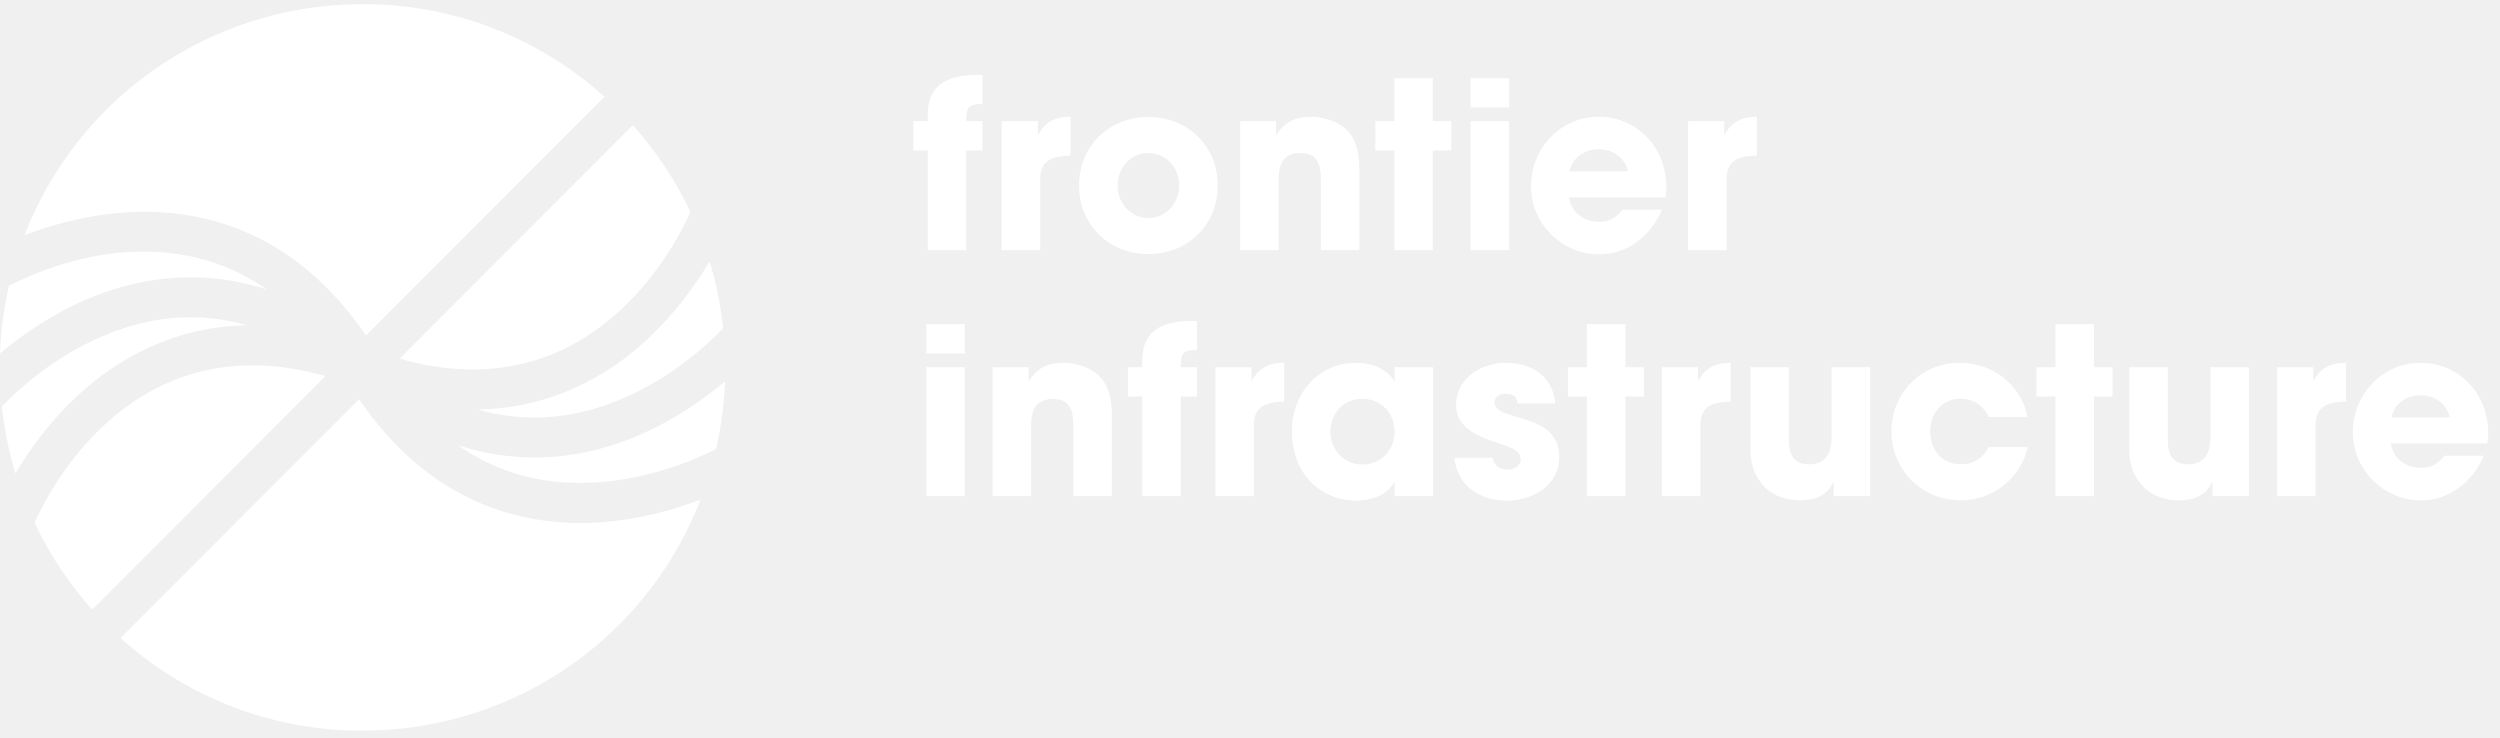
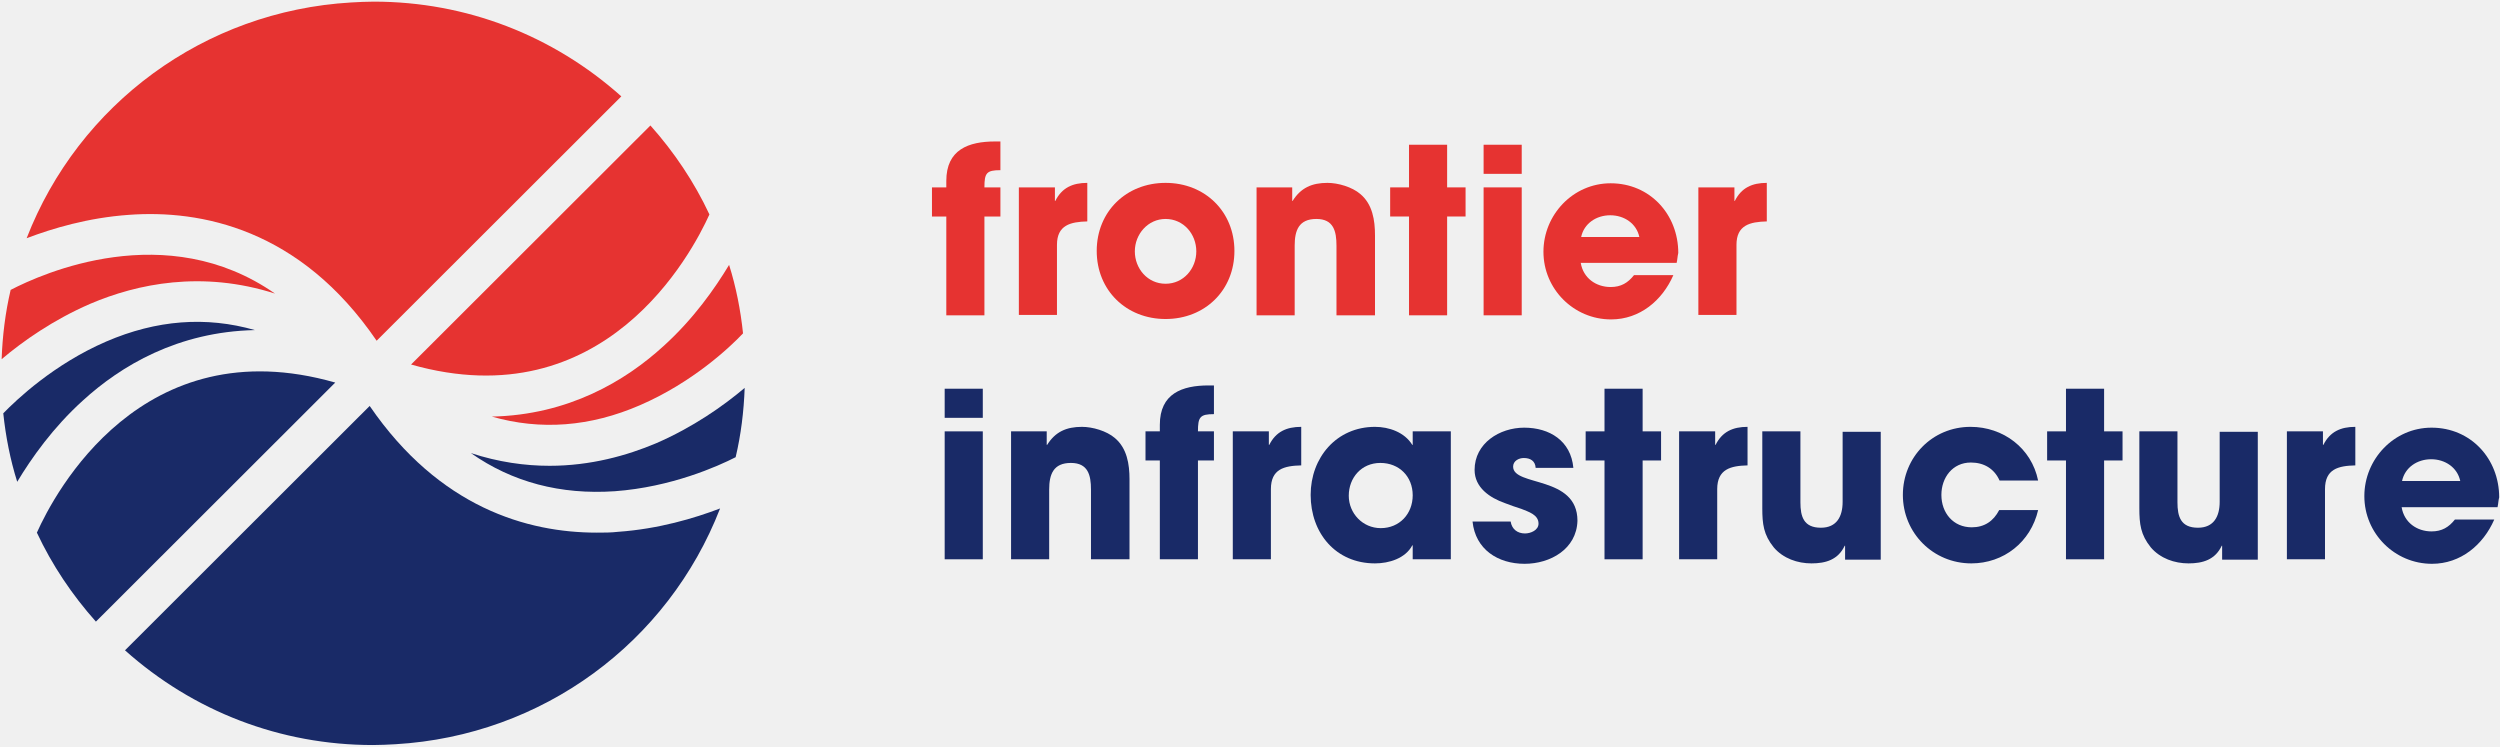
- <svg xmlns="http://www.w3.org/2000/svg" width="200px" height="59px" viewBox="0 0 200 59" version="1.1">
-   <defs />
-   <g id="Homepage" stroke="none" stroke-width="1" fill="none" fill-rule="evenodd" transform="translate(-190, -8621)">
-     <g id="Group" transform="translate(0, 8561)" fill="#FFFFFF">
-       <g id="Page-1-Copy" transform="translate(190, 60)">
-         <path d="M78.595,12.035 L78.595,9.693 L77.297,9.693 C77.297,8.541 77.483,8.318 78.595,8.318 L78.595,5.995 L78.15,5.995 C75.999,5.995 74.218,6.645 74.218,9.154 L74.218,9.693 L73.068,9.693 L73.068,12.035 L74.218,12.035 L74.218,20.009 L77.297,20.009 L77.297,12.035 L78.595,12.035 Z M85.645,12.444 L85.645,9.34 C84.457,9.34 83.604,9.73 83.066,10.79 L83.029,10.79 L83.029,9.693 L80.136,9.693 L80.136,20.009 L83.215,20.009 L83.215,14.34 C83.215,12.741 84.291,12.481 85.645,12.444 Z M97.418,14.842 C97.418,18.001 95.025,20.325 91.872,20.325 C88.719,20.325 86.326,18.001 86.326,14.842 C86.326,11.682 88.719,9.359 91.872,9.359 C95.025,9.359 97.418,11.682 97.418,14.842 Z M94.339,14.842 C94.339,13.448 93.3,12.24 91.872,12.24 C90.444,12.24 89.405,13.448 89.405,14.842 C89.405,16.236 90.444,17.444 91.872,17.444 C93.3,17.444 94.339,16.236 94.339,14.842 Z M108.746,20.009 L108.746,13.559 C108.746,12.351 108.542,11.05 107.559,10.232 C106.891,9.675 105.797,9.34 104.925,9.34 C103.682,9.34 102.773,9.73 102.124,10.79 L102.087,10.79 L102.087,9.693 L99.212,9.693 L99.212,20.009 L102.291,20.009 L102.291,14.396 C102.291,13.169 102.625,12.24 104.053,12.24 C105.444,12.24 105.667,13.225 105.667,14.377 L105.667,20.009 L108.746,20.009 Z M116.108,12.035 L116.108,9.693 L114.624,9.693 L114.624,6.255 L111.545,6.255 L111.545,9.693 L110.025,9.693 L110.025,12.035 L111.545,12.035 L111.545,20.009 L114.624,20.009 L114.624,12.035 L116.108,12.035 Z M120.726,8.597 L120.726,6.255 L117.647,6.255 L117.647,8.597 L120.726,8.597 Z M120.726,20.009 L120.726,9.693 L117.647,9.693 L117.647,20.009 L120.726,20.009 Z M133.311,14.972 C133.311,15.251 133.293,15.511 133.237,15.79 L125.521,15.79 C125.707,17.016 126.727,17.741 127.932,17.741 C128.767,17.741 129.305,17.407 129.806,16.775 L132.959,16.775 C132.069,18.838 130.251,20.343 127.932,20.343 C124.928,20.343 122.479,17.89 122.479,14.879 C122.479,11.886 124.853,9.34 127.877,9.34 C131.03,9.34 133.311,11.868 133.311,14.972 Z M130.232,13.708 C129.991,12.593 129.008,11.942 127.895,11.942 C126.782,11.942 125.799,12.593 125.558,13.708 L130.232,13.708 Z M140.551,12.444 L140.551,9.34 C139.364,9.34 138.511,9.73 137.973,10.79 L137.936,10.79 L137.936,9.693 L135.043,9.693 L135.043,20.009 L138.122,20.009 L138.122,14.34 C138.122,12.741 139.197,12.481 140.551,12.444 Z" id="frontier" />
-         <path d="M77.186,28.279 L77.186,25.938 L74.107,25.938 L74.107,28.279 L77.186,28.279 Z M77.186,39.691 L77.186,29.376 L74.107,29.376 L74.107,39.691 L77.186,39.691 Z M88.946,39.691 L88.946,33.242 C88.946,32.034 88.741,30.733 87.758,29.915 C87.091,29.357 85.996,29.023 85.125,29.023 C83.882,29.023 82.973,29.413 82.324,30.473 L82.287,30.473 L82.287,29.376 L79.412,29.376 L79.412,39.691 L82.491,39.691 L82.491,34.078 C82.491,32.852 82.825,31.922 84.253,31.922 C85.644,31.922 85.867,32.907 85.867,34.06 L85.867,39.691 L88.946,39.691 Z M95.76,31.718 L95.76,29.376 L94.462,29.376 C94.462,28.224 94.647,28.001 95.76,28.001 L95.76,25.677 L95.315,25.677 C93.164,25.677 91.383,26.328 91.383,28.837 L91.383,29.376 L90.233,29.376 L90.233,31.718 L91.383,31.718 L91.383,39.691 L94.462,39.691 L94.462,31.718 L95.76,31.718 Z M102.737,32.127 L102.737,29.023 C101.549,29.023 100.696,29.413 100.158,30.473 L100.121,30.473 L100.121,29.376 L97.228,29.376 L97.228,39.691 L100.307,39.691 L100.307,34.023 C100.307,32.424 101.383,32.164 102.737,32.127 Z M114.645,39.691 L111.566,39.691 L111.566,38.576 L111.529,38.576 C110.972,39.636 109.637,40.045 108.524,40.045 C105.352,40.045 103.349,37.591 103.349,34.524 C103.349,31.513 105.426,29.023 108.524,29.023 C109.655,29.023 110.916,29.45 111.529,30.473 L111.566,30.473 L111.566,29.376 L114.645,29.376 L114.645,39.691 Z M111.566,34.524 C111.566,33.019 110.471,31.904 108.969,31.904 C107.467,31.904 106.428,33.093 106.428,34.562 C106.428,35.993 107.541,37.164 108.987,37.164 C110.49,37.164 111.566,36.011 111.566,34.524 Z M124.737,36.532 C124.737,32.889 119.562,33.8 119.562,32.183 C119.562,31.718 120.026,31.495 120.434,31.495 C120.972,31.495 121.38,31.699 121.398,32.275 L124.421,32.275 C124.217,30.082 122.53,29.023 120.471,29.023 C118.486,29.023 116.483,30.268 116.483,32.424 C116.483,33.874 117.707,34.673 118.931,35.119 C119.376,35.286 119.822,35.435 120.267,35.584 C120.823,35.807 121.658,36.03 121.658,36.773 C121.658,37.312 121.046,37.573 120.582,37.573 C119.97,37.573 119.506,37.257 119.414,36.625 L116.353,36.625 C116.594,38.892 118.393,40.045 120.545,40.045 C122.641,40.045 124.737,38.855 124.737,36.532 Z M131.518,31.718 L131.518,29.376 L130.034,29.376 L130.034,25.938 L126.955,25.938 L126.955,29.376 L125.435,29.376 L125.435,31.718 L126.955,31.718 L126.955,39.691 L130.034,39.691 L130.034,31.718 L131.518,31.718 Z M138.455,32.127 L138.455,29.023 C137.268,29.023 136.415,29.413 135.877,30.473 L135.84,30.473 L135.84,29.376 L132.947,29.376 L132.947,39.691 L136.026,39.691 L136.026,34.023 C136.026,32.424 137.101,32.164 138.455,32.127 Z M149.603,39.691 L149.603,29.376 L146.524,29.376 L146.524,35.045 C146.524,36.234 146.042,37.145 144.762,37.145 C143.371,37.145 143.111,36.253 143.111,35.082 L143.111,29.376 L140.032,29.376 L140.032,35.547 C140.032,36.829 140.125,37.684 140.96,38.725 C141.702,39.636 142.852,40.026 143.983,40.026 C145.133,40.026 146.116,39.71 146.654,38.595 L146.691,38.595 L146.691,39.691 L149.603,39.691 Z M162.223,35.77 L159.089,35.77 C158.625,36.662 157.883,37.145 156.863,37.145 C155.361,37.145 154.415,35.974 154.415,34.524 C154.415,33.13 155.305,31.904 156.789,31.904 C157.846,31.904 158.644,32.387 159.089,33.353 L162.205,33.353 C161.667,30.733 159.385,29.023 156.752,29.023 C153.691,29.023 151.317,31.458 151.317,34.506 C151.317,37.591 153.747,40.026 156.826,40.026 C159.423,40.026 161.63,38.297 162.223,35.77 Z M169.001,31.718 L169.001,29.376 L167.517,29.376 L167.517,25.938 L164.438,25.938 L164.438,29.376 L162.917,29.376 L162.917,31.718 L164.438,31.718 L164.438,39.691 L167.517,39.691 L167.517,31.718 L169.001,31.718 Z M179.909,39.691 L179.909,29.376 L176.83,29.376 L176.83,35.045 C176.83,36.234 176.348,37.145 175.068,37.145 C173.677,37.145 173.418,36.253 173.418,35.082 L173.418,29.376 L170.339,29.376 L170.339,35.547 C170.339,36.829 170.431,37.684 171.266,38.725 C172.008,39.636 173.158,40.026 174.289,40.026 C175.439,40.026 176.422,39.71 176.96,38.595 L176.997,38.595 L176.997,39.691 L179.909,39.691 Z M187.676,32.127 L187.676,29.023 C186.489,29.023 185.635,29.413 185.098,30.473 L185.06,30.473 L185.06,29.376 L182.167,29.376 L182.167,39.691 L185.246,39.691 L185.246,34.023 C185.246,32.424 186.322,32.164 187.676,32.127 Z M199.061,34.655 C199.061,34.933 199.042,35.194 198.986,35.472 L191.271,35.472 C191.456,36.699 192.476,37.424 193.682,37.424 C194.516,37.424 195.054,37.089 195.555,36.457 L198.708,36.457 C197.818,38.52 196,40.026 193.682,40.026 C190.677,40.026 188.229,37.573 188.229,34.562 C188.229,31.569 190.603,29.023 193.626,29.023 C196.779,29.023 199.061,31.551 199.061,34.655 Z M195.982,33.391 C195.741,32.275 194.758,31.625 193.645,31.625 C192.532,31.625 191.549,32.275 191.308,33.391 L195.982,33.391 Z" id="infrastructure" />
-         <g id="Group-17" transform="translate(0, 0.247375)">
-           <path d="M42.761,36.353 C40.835,36.353 38.78,36.068 36.631,35.369 C39.863,37.642 43.618,38.639 47.864,38.334 C52.283,38.018 55.926,36.364 57.285,35.669 C57.695,33.895 57.934,32.087 58.003,30.262 C56.342,31.659 53.989,33.333 51.098,34.576 C48.789,35.568 45.954,36.353 42.761,36.353" id="Fill-1" />
-           <path d="M46.439,41.593 C41.023,41.593 34.15,39.65 28.724,31.691 L9.642,50.794 C14.973,55.584 21.775,58.206 28.969,58.206 C29.55,58.206 30.14,58.188 30.723,58.153 C42.191,57.47 51.977,50.215 56.046,39.721 C54.018,40.497 51.239,41.309 48.092,41.534 C47.56,41.572 47.007,41.593 46.439,41.593" id="Fill-3" />
-           <path d="M51.654,27.018 C48.679,29.738 44.248,32.394 38.245,32.517 C42.045,33.602 45.92,33.31 49.833,31.628 C53.898,29.88 56.795,27.127 57.855,26.02 C57.658,24.197 57.298,22.405 56.769,20.664 C55.659,22.531 53.982,24.891 51.654,27.018" id="Fill-5" />
-           <path d="M55.239,16.715 C54.04,14.183 52.495,11.852 50.625,9.765 L31.965,28.446 C47.052,32.74 53.866,19.77 55.239,16.715" id="Fill-7" />
-           <path d="M29.28,26.597 L48.361,7.495 C43.03,2.706 36.229,0.083 29.036,0.083 C28.455,0.083 27.865,0.101 27.283,0.136 C15.813,0.819 6.027,8.074 1.957,18.568 C3.984,17.792 6.764,16.979 9.911,16.754 C15.52,16.353 23.283,17.805 29.28,26.597" id="Fill-9" />
-           <path d="M2.764,41.574 C3.962,44.106 5.507,46.437 7.377,48.525 L26.038,29.842 C10.952,25.551 4.137,38.519 2.764,41.574" id="Fill-11" />
-           <path d="M6.349,31.271 C9.325,28.551 13.758,25.894 19.764,25.773 C15.962,24.685 12.086,24.976 8.17,26.66 C4.104,28.408 1.208,31.162 0.148,32.269 C0.344,34.093 0.704,35.884 1.233,37.625 C2.344,35.758 4.021,33.399 6.349,31.271" id="Fill-13" />
-           <path d="M21.336,22.91 C12.867,16.996 3.191,21.328 0.719,22.614 C0.308,24.39 0.069,26.2 0,28.027 C1.66,26.63 4.014,24.955 6.905,23.712 C10.599,22.124 15.64,21.072 21.336,22.91" id="Fill-15" />
+ <svg xmlns="http://www.w3.org/2000/svg" width="268px" height="80px" viewBox="0 0 268 80" version="1.1">
+   <g id="Header-/-Desktop-1440" stroke="none" stroke-width="1" fill="none" fill-rule="evenodd" transform="translate(-80, -40)">
+     <g fill-rule="nonzero" id="frontier-infrastructure-logo">
+       <g transform="translate(80, 40)">
+         <g id="Group" transform="translate(101.0492, 41.31868)" fill="#192A67">
+           <path d="M0.22,3.473 L0.22,0.352 L4.306,0.352 L4.306,3.473 L0.22,3.473 Z M0.22,18.637 L0.22,4.923 L4.306,4.923 L4.306,18.637 L0.22,18.637 Z" id="Shape" />
+           <path d="M15.904,18.637 L15.904,11.165 C15.904,9.626 15.597,8.308 13.751,8.308 C11.862,8.308 11.423,9.538 11.423,11.165 L11.423,18.637 L7.337,18.637 L7.337,4.923 L11.159,4.923 L11.159,6.374 L11.203,6.374 C12.082,4.967 13.268,4.44 14.938,4.44 C16.08,4.44 17.574,4.879 18.452,5.626 C19.77,6.725 20.034,8.44 20.034,10.066 L20.034,18.637 L15.904,18.637 Z" id="Shape" />
+           <path d="M27.371,8.044 L27.371,18.637 L23.285,18.637 L23.285,8.044 L21.748,8.044 L21.748,4.923 L23.285,4.923 L23.285,4.22 C23.285,0.879 25.658,2.84217094e-14 28.513,2.84217094e-14 L29.085,2.84217094e-14 L29.085,3.077 C27.591,3.077 27.371,3.385 27.371,4.923 L29.085,4.923 L29.085,8.044 L27.371,8.044 Z" id="Shape" />
+           <path d="M35.191,11.121 L35.191,18.637 L31.106,18.637 L31.106,4.923 L34.972,4.923 L34.972,6.374 L35.016,6.374 C35.719,4.967 36.861,4.44 38.443,4.44 L38.443,8.571 C36.597,8.615 35.191,8.967 35.191,11.121 Z" id="Shape" />
+           <path d="M50.393,18.637 L50.393,17.143 L50.349,17.143 C49.602,18.549 47.845,19.077 46.351,19.077 C42.133,19.077 39.453,15.824 39.453,11.736 C39.453,7.736 42.221,4.44 46.351,4.44 C47.845,4.44 49.514,5.011 50.349,6.374 L50.393,6.374 L50.393,4.923 L54.479,4.923 L54.479,18.637 L50.393,18.637 Z M46.922,8.308 C44.901,8.308 43.539,9.89 43.539,11.824 C43.539,13.714 45.033,15.297 46.966,15.297 C48.987,15.297 50.393,13.758 50.393,11.78 C50.393,9.758 48.943,8.308 46.922,8.308 Z" id="Shape" />
+           <path d="M62.387,19.121 C59.531,19.121 57.115,17.582 56.807,14.593 L60.893,14.593 C61.025,15.429 61.64,15.868 62.431,15.868 C63.046,15.868 63.881,15.516 63.881,14.813 C63.881,13.846 62.782,13.538 62.035,13.231 C61.464,13.055 60.849,12.835 60.278,12.615 C58.652,12.044 57.027,10.945 57.027,9.055 C57.027,6.198 59.707,4.527 62.343,4.527 C65.067,4.527 67.351,5.934 67.615,8.835 L63.573,8.835 C63.529,8.088 63.002,7.78 62.299,7.78 C61.772,7.78 61.157,8.088 61.157,8.703 C61.157,10.857 68.054,9.626 68.054,14.505 C67.967,17.538 65.155,19.121 62.387,19.121 Z" id="Shape" />
+           <polygon id="Shape" points="75.04 8.044 75.04 18.637 70.954 18.637 70.954 8.044 68.933 8.044 68.933 4.923 70.954 4.923 70.954 0.352 75.04 0.352 75.04 4.923 77.017 4.923 77.017 8.044" />
+           <path d="M83.036,11.121 L83.036,18.637 L78.95,18.637 L78.95,4.923 L82.816,4.923 L82.816,6.374 L82.86,6.374 C83.563,4.967 84.706,4.44 86.287,4.44 L86.287,8.571 C84.486,8.615 83.036,8.967 83.036,11.121 Z" id="Shape" />
+           <path d="M96.744,18.637 L96.744,17.187 L96.7,17.187 C95.997,18.681 94.679,19.077 93.141,19.077 C91.647,19.077 90.11,18.549 89.099,17.363 C88.001,16 87.869,14.857 87.869,13.143 L87.869,4.923 L91.955,4.923 L91.955,12.527 C91.955,14.066 92.306,15.253 94.151,15.253 C95.865,15.253 96.48,14.022 96.48,12.484 L96.48,4.967 L100.566,4.967 L100.566,18.681 L96.744,18.681 L96.744,18.637 Z" id="Shape" />
+           <path d="M110.275,19.077 C106.19,19.077 102.938,15.824 102.938,11.736 C102.938,7.692 106.102,4.44 110.188,4.44 C113.702,4.44 116.734,6.725 117.437,10.198 L113.307,10.198 C112.736,8.923 111.637,8.264 110.231,8.264 C108.254,8.264 107.068,9.89 107.068,11.736 C107.068,13.67 108.342,15.209 110.319,15.209 C111.681,15.209 112.648,14.549 113.263,13.363 L117.437,13.363 C116.646,16.791 113.746,19.077 110.275,19.077 Z" id="Shape" />
+           <polygon id="Shape" points="124.51 8.044 124.51 18.637 120.424 18.637 120.424 8.044 118.403 8.044 118.403 4.923 120.424 4.923 120.424 0.352 124.51 0.352 124.51 4.923 126.487 4.923 126.487 8.044" />
+           <path d="M137.163,18.637 L137.163,17.187 L137.119,17.187 C136.416,18.681 135.098,19.077 133.561,19.077 C132.067,19.077 130.529,18.549 129.519,17.363 C128.42,16 128.289,14.857 128.289,13.143 L128.289,4.923 L132.374,4.923 L132.374,12.527 C132.374,14.066 132.726,15.253 134.571,15.253 C136.285,15.253 136.9,14.022 136.9,12.484 L136.9,4.967 L140.986,4.967 L140.986,18.681 L137.163,18.681 L137.163,18.637 Z" id="Shape" />
+           <path d="M148.191,11.121 L148.191,18.637 L144.105,18.637 L144.105,4.923 L147.971,4.923 L147.971,6.374 L148.015,6.374 C148.718,4.967 149.86,4.44 151.442,4.44 L151.442,8.571 C149.597,8.615 148.191,8.967 148.191,11.121 Z" id="Shape" />
+           <path d="M166.687,13.055 L156.407,13.055 C156.67,14.681 158.032,15.648 159.614,15.648 C160.712,15.648 161.459,15.209 162.118,14.374 L166.336,14.374 C165.15,17.099 162.733,19.121 159.658,19.121 C155.66,19.121 152.409,15.868 152.409,11.868 C152.409,7.912 155.572,4.527 159.614,4.527 C163.831,4.527 166.863,7.868 166.863,12 C166.775,12.308 166.775,12.659 166.687,13.055 Z M159.57,7.912 C158.076,7.912 156.758,8.791 156.45,10.242 L162.689,10.242 C162.382,8.791 161.064,7.912 159.57,7.912 Z" id="Shape" />
+         </g>
+         <g id="Group" transform="translate(99.73115, 14.94505)" fill="#E63331">
+           <path d="M5.799,8.264 L5.799,18.857 L1.713,18.857 L1.713,8.264 L0.176,8.264 L0.176,5.143 L1.713,5.143 L1.713,4.44 C1.713,1.099 4.086,0.22 6.942,0.22 L7.513,0.22 L7.513,3.297 C6.019,3.297 5.799,3.604 5.799,5.143 L7.513,5.143 L7.513,8.264 L5.799,8.264 Z" id="Shape" />
+           <path d="M13.576,11.297 L13.576,18.813 L9.49,18.813 L9.49,5.143 L13.356,5.143 L13.356,6.593 L13.4,6.593 C14.103,5.187 15.245,4.659 16.827,4.659 L16.827,8.791 C15.026,8.835 13.576,9.187 13.576,11.297 Z" id="Shape" />
+           <path d="M25.218,19.253 C21.001,19.253 17.837,16.176 17.837,11.956 C17.837,7.736 21.001,4.659 25.218,4.659 C29.436,4.659 32.599,7.736 32.599,11.956 C32.599,16.176 29.436,19.253 25.218,19.253 Z M25.218,8.527 C23.329,8.527 21.923,10.154 21.923,12 C21.923,13.846 23.285,15.473 25.218,15.473 C27.151,15.473 28.513,13.846 28.513,12 C28.513,10.154 27.151,8.527 25.218,8.527 Z" id="Shape" />
+           <path d="M43.539,18.857 L43.539,11.385 C43.539,9.846 43.231,8.527 41.386,8.527 C39.497,8.527 39.058,9.758 39.058,11.385 L39.058,18.857 L34.972,18.857 L34.972,5.143 L38.794,5.143 L38.794,6.593 L38.838,6.593 C39.717,5.187 40.903,4.659 42.572,4.659 C43.715,4.659 45.209,5.099 46.087,5.846 C47.405,6.945 47.669,8.659 47.669,10.286 L47.669,18.857 L43.539,18.857 Z" id="Shape" />
+           <polygon id="Shape" points="55.401 8.264 55.401 18.857 51.315 18.857 51.315 8.264 49.294 8.264 49.294 5.143 51.315 5.143 51.315 0.571 55.401 0.571 55.401 5.143 57.378 5.143 57.378 8.264" />
+           <path d="M59.311,3.692 L59.311,0.571 L63.397,0.571 L63.397,3.692 L59.311,3.692 Z M59.311,18.857 L59.311,5.143 L63.397,5.143 L63.397,18.857 L59.311,18.857 Z" id="Shape" />
+           <path d="M80.005,13.231 L69.724,13.231 C69.988,14.857 71.35,15.824 72.931,15.824 C74.03,15.824 74.776,15.385 75.435,14.549 L79.653,14.549 C78.467,17.275 76.05,19.297 72.975,19.297 C68.977,19.297 65.726,16.044 65.726,12.044 C65.726,8.088 68.889,4.703 72.931,4.703 C77.149,4.703 80.18,8.044 80.18,12.176 C80.092,12.527 80.092,12.879 80.005,13.231 Z M72.887,8.132 C71.393,8.132 70.075,9.011 69.768,10.462 L76.007,10.462 C75.699,9.011 74.381,8.132 72.887,8.132 Z" id="Shape" />
+           <path d="M86.419,11.297 L86.419,18.813 L82.333,18.813 L82.333,5.143 L86.199,5.143 L86.199,6.593 L86.243,6.593 C86.946,5.187 88.089,4.659 89.67,4.659 L89.67,8.791 C87.869,8.835 86.419,9.187 86.419,11.297 Z" id="Shape" />
+         </g>
+         <g id="Group">
+           <g transform="translate(0, 34.28571)" fill="#192A67" id="Shape">
+             <path d="M58.916,15.648 C56.28,15.648 53.424,15.253 50.481,14.286 C54.918,17.407 60.102,18.769 65.902,18.374 C71.965,17.934 76.973,15.692 78.862,14.725 C79.433,12.308 79.741,9.802 79.829,7.297 C77.544,9.231 74.293,11.516 70.339,13.231 C67.22,14.549 63.31,15.648 58.916,15.648 Z" />
+             <path d="M63.969,22.813 C56.544,22.813 47.098,20.132 39.629,9.231 L13.4,35.429 C20.737,41.978 30.051,45.582 39.98,45.582 C40.771,45.582 41.606,45.538 42.397,45.495 C58.169,44.571 71.613,34.593 77.193,20.22 C74.425,21.275 70.603,22.418 66.253,22.725 C65.506,22.813 64.759,22.813 63.969,22.813 Z" />
+             <path d="M3.954,22.813 C5.58,26.286 7.732,29.495 10.281,32.352 L35.938,6.725 C15.201,0.791 5.843,18.593 3.954,22.813 Z" />
+             <path d="M8.875,8.659 C12.961,4.923 19.068,1.275 27.327,1.099 C22.099,-0.396 16.783,-4.4408921e-15 11.379,2.33 C5.799,4.747 1.801,8.527 0.351,10.022 C0.615,12.527 1.098,14.989 1.845,17.363 C3.383,14.813 5.668,11.56 8.875,8.659 Z" />
+           </g>
+           <path d="M71.13,37.099 C67.044,40.835 60.937,44.484 52.721,44.659 C57.95,46.154 63.266,45.758 68.626,43.429 C74.205,41.011 78.203,37.275 79.653,35.736 C79.39,33.231 78.906,30.769 78.159,28.396 C76.622,30.945 74.337,34.198 71.13,37.099 Z" id="Shape" fill="#E63331" />
+           <path d="M76.05,22.989 C74.425,19.516 72.272,16.308 69.724,13.451 L44.066,39.077 C64.803,44.967 74.161,27.165 76.05,22.989 Z" id="Shape" fill="#E63331" />
+           <path d="M40.376,36.527 L66.605,10.33 C59.268,3.78 49.953,0.176 40.068,0.176 C39.277,0.176 38.443,0.22 37.652,0.264 C21.879,1.187 8.435,11.165 2.856,25.538 C5.624,24.484 9.446,23.341 13.795,23.033 C21.484,22.462 32.16,24.484 40.376,36.527 Z" id="Shape" fill="#E63331" />
+           <path d="M29.48,31.473 C17.837,23.341 4.525,29.319 1.142,31.077 C0.571,33.495 0.264,36 0.176,38.505 C2.46,36.571 5.711,34.286 9.666,32.571 C14.718,30.418 21.66,28.967 29.48,31.473 Z" id="Shape" fill="#E63331" />
        </g>
      </g>
    </g>
  </g>
</svg>
